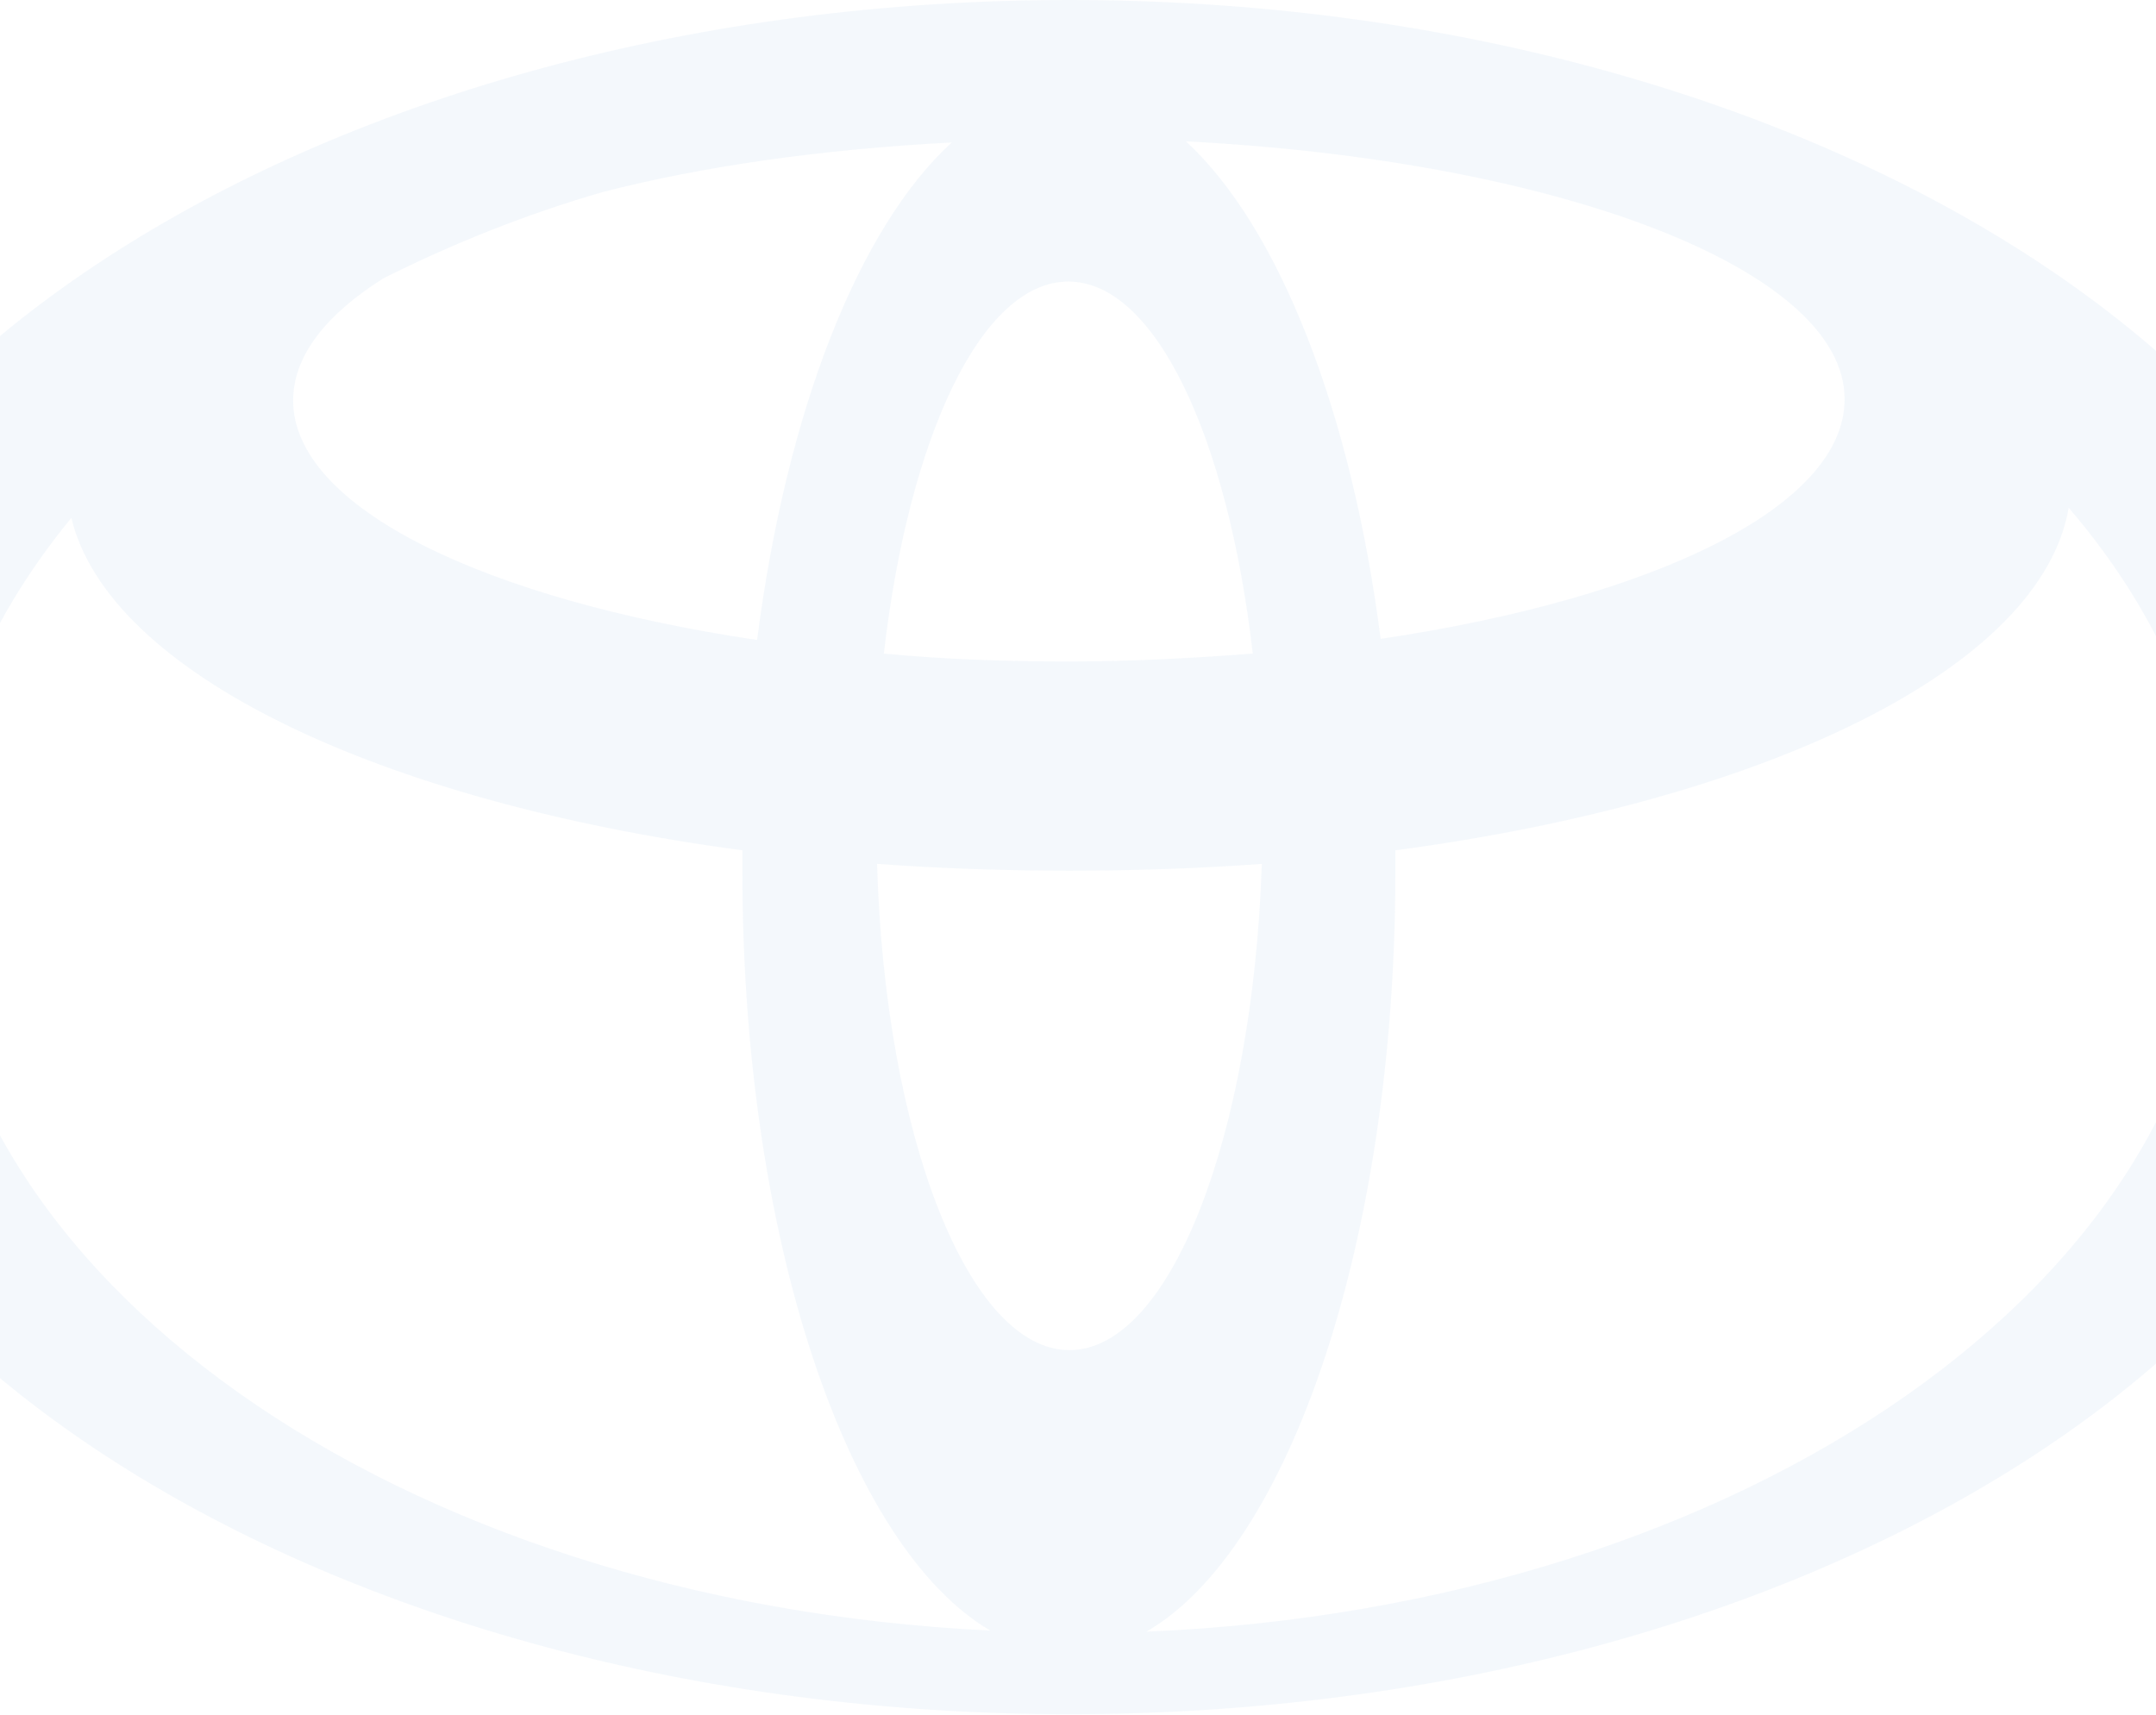
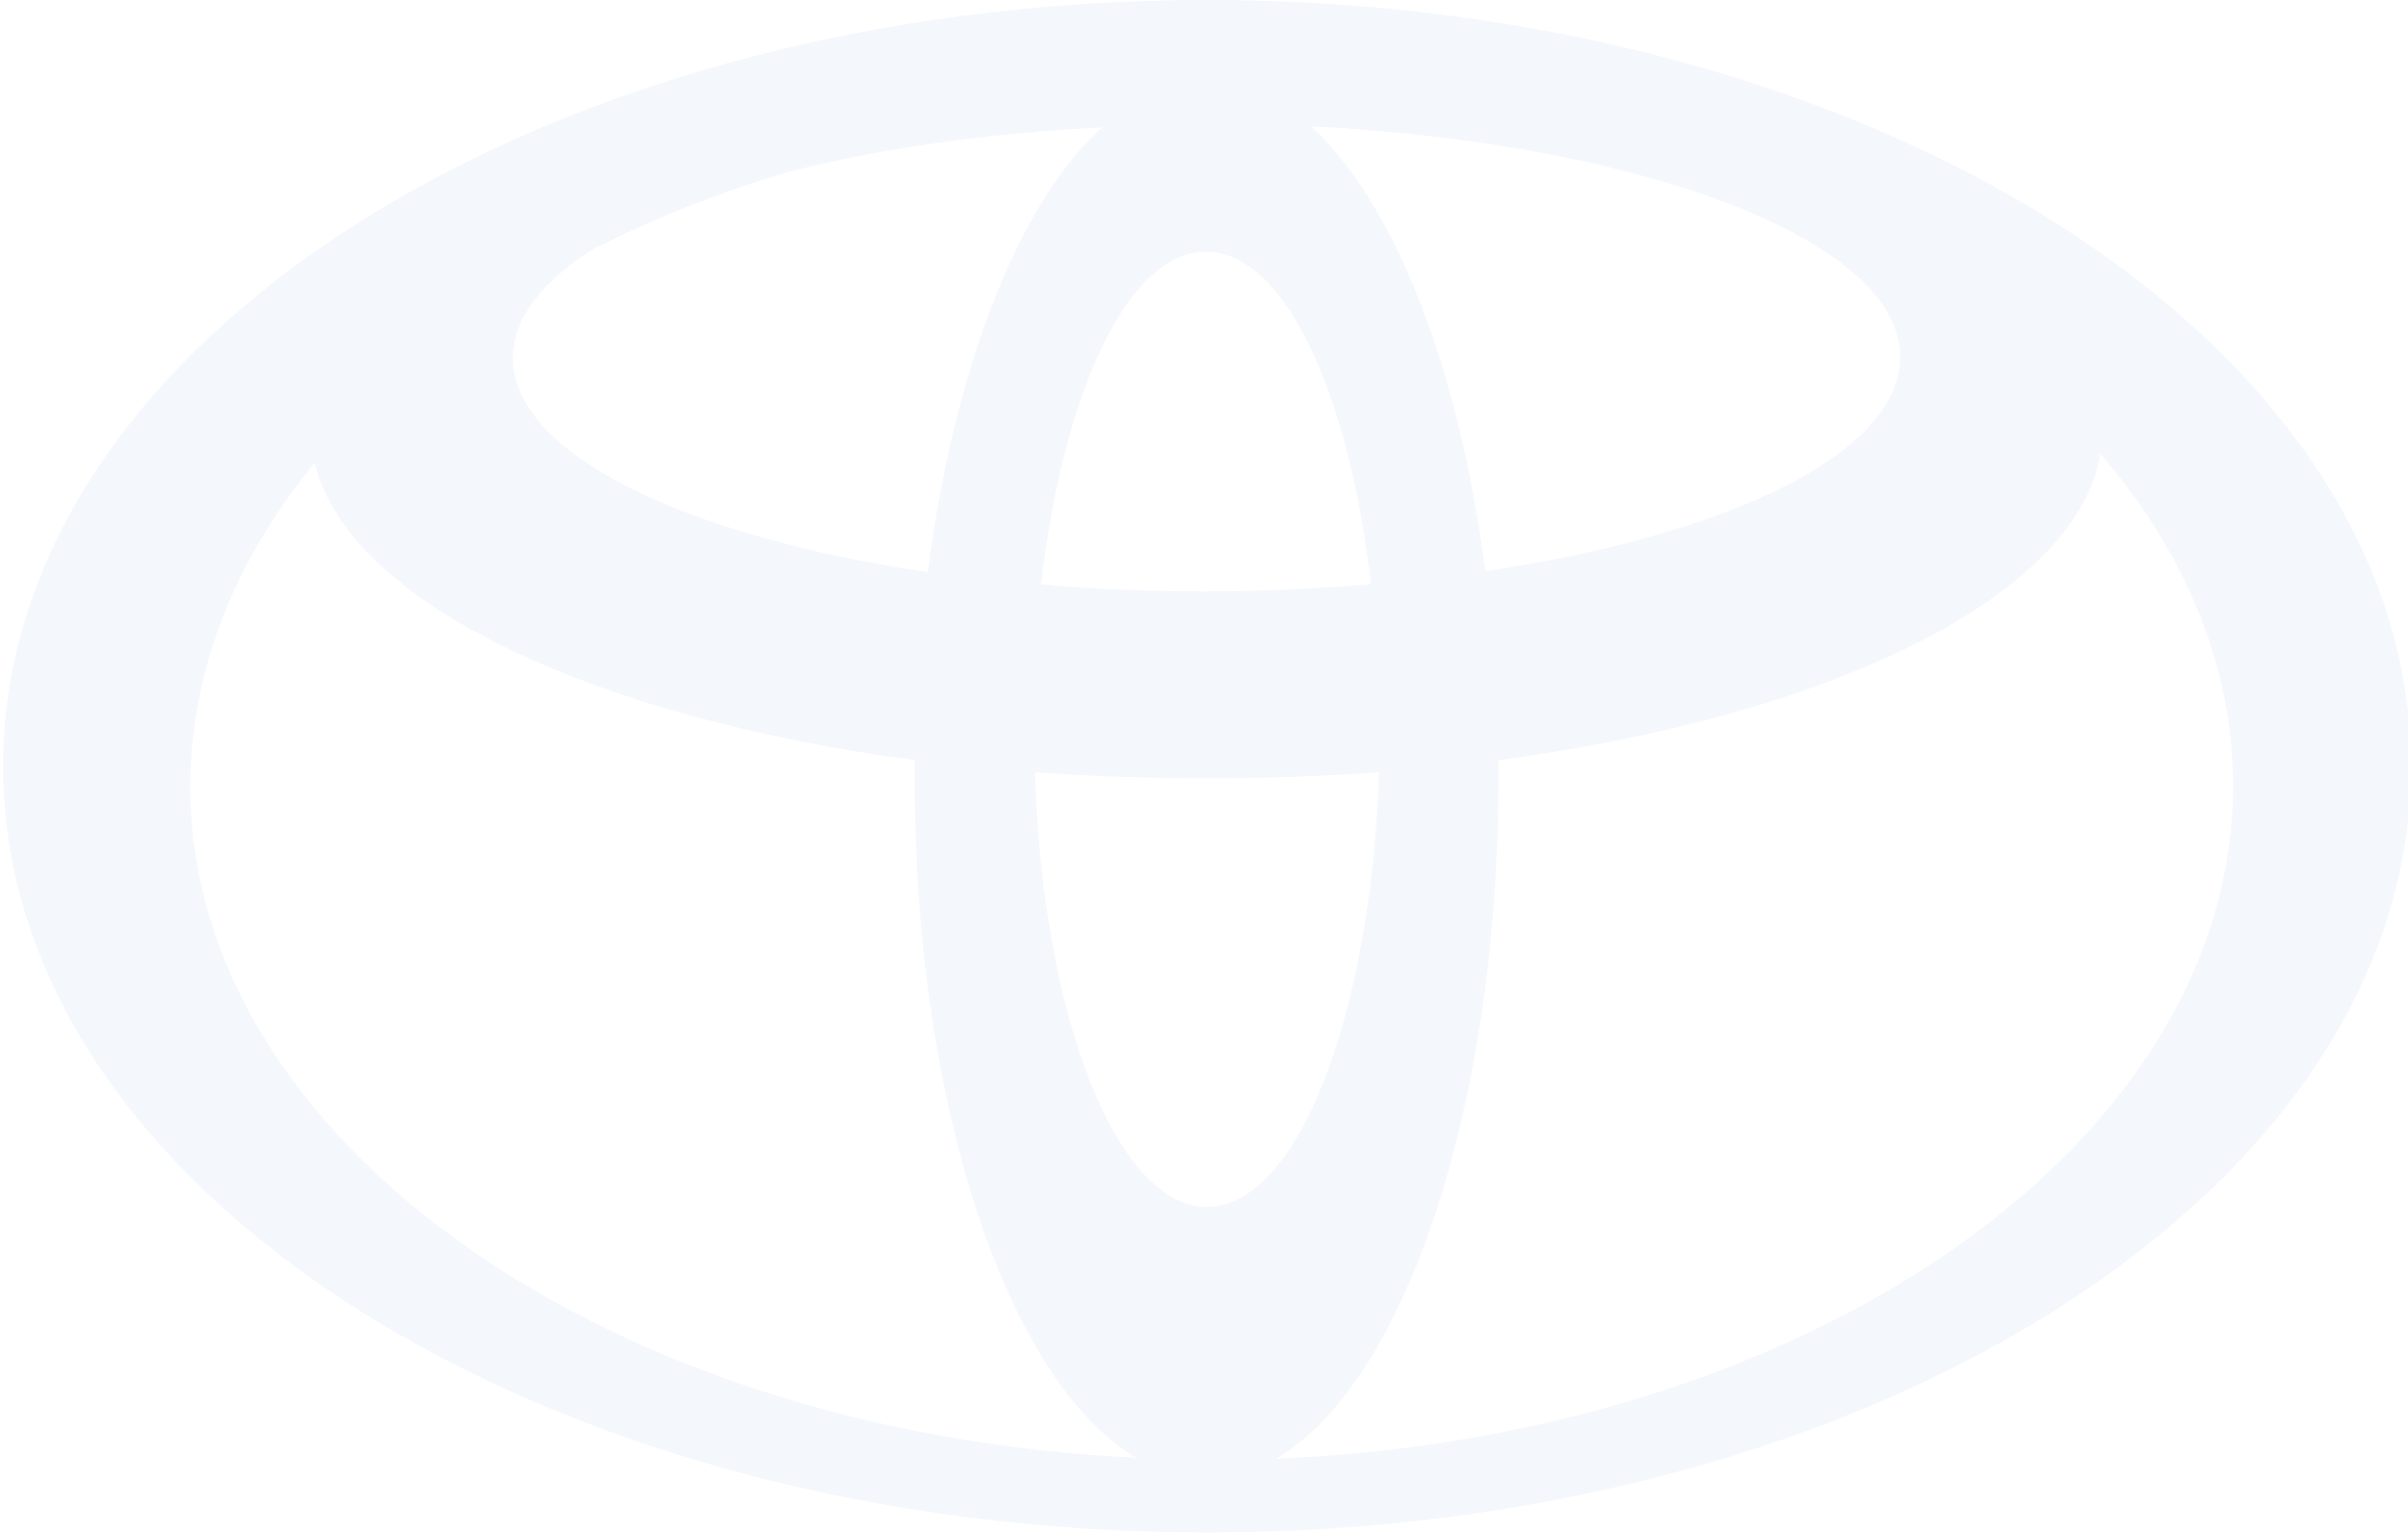
- <svg xmlns="http://www.w3.org/2000/svg" xmlns:xlink="http://www.w3.org/1999/xlink" width="630" height="501" viewBox="0 0 630 501" version="1.1">
-   <g id="Canvas" transform="translate(-1617 -2897)">
+ <svg xmlns="http://www.w3.org/2000/svg" xmlns:xlink="http://www.w3.org/1999/xlink" width="787" height="501" viewBox="0 0 787 501" version="1.1">
+   <g id="Canvas" transform="translate(-1535 -2897)">
    <g id="Vector" style="mix-blend-mode:multiply">
      <use xlink:href="#path0_fill" transform="translate(1536 2897)" fill="#1D71B8" fill-opacity="0.05" />
    </g>
  </g>
  <defs>
    <path id="path0_fill" fill-rule="evenodd" d="M 393.5 0C 176.248 0 0 112.031 0 250.5C 0 388.969 176.248 501 393.5 501C 610.752 501 787 388.969 787 250.5C 787 112.031 610.421 0 393.5 0ZM 101.847 151.358C 112.759 196.633 191.459 234.307 297.936 248.517C 297.936 250.5 297.936 252.813 297.936 254.796C 297.936 362.201 328.688 452.09 370.353 476.545C 197.411 468.283 61.174 373.106 61.174 256.779C 61.505 218.444 76.055 182.753 101.847 151.358ZM 337.286 252.483C 355.473 253.805 374.321 254.466 393.5 254.466C 412.679 254.466 431.527 253.805 449.714 252.483C 447.069 332.127 422.93 394.587 393.5 394.587C 364.07 394.587 339.6 332.127 337.286 252.483ZM 488.734 248.517C 597.855 233.976 677.547 194.98 685.484 148.383C 712.929 180.439 728.802 217.452 728.802 256.779C 728.802 373.767 590.581 469.605 415.986 476.875C 457.65 452.751 488.734 362.531 488.734 254.796C 488.734 252.813 488.734 250.5 488.734 248.517ZM 427.559 41.309C 536.35 46.927 620.01 78.653 620.01 116.658C 620.01 148.053 564.458 174.821 484.435 186.718C 475.837 119.962 454.674 66.425 427.559 41.309ZM 447.069 191.014C 429.874 192.336 411.687 193.328 393.169 193.328C 374.652 193.328 356.465 192.667 339.27 191.014C 346.545 127.894 367.708 82.288 393.169 82.288C 418.631 82.288 439.794 127.894 447.069 191.014ZM 302.234 187.049C 222.542 175.152 166.659 148.383 166.659 116.988C 166.659 104.1 176.248 91.872 193.113 81.297C 212.953 71.383 234.116 62.79 256.932 56.181C 286.362 48.58 321.083 43.623 359.11 41.64C 331.995 66.425 310.832 119.962 302.234 187.049Z" />
  </defs>
</svg>
